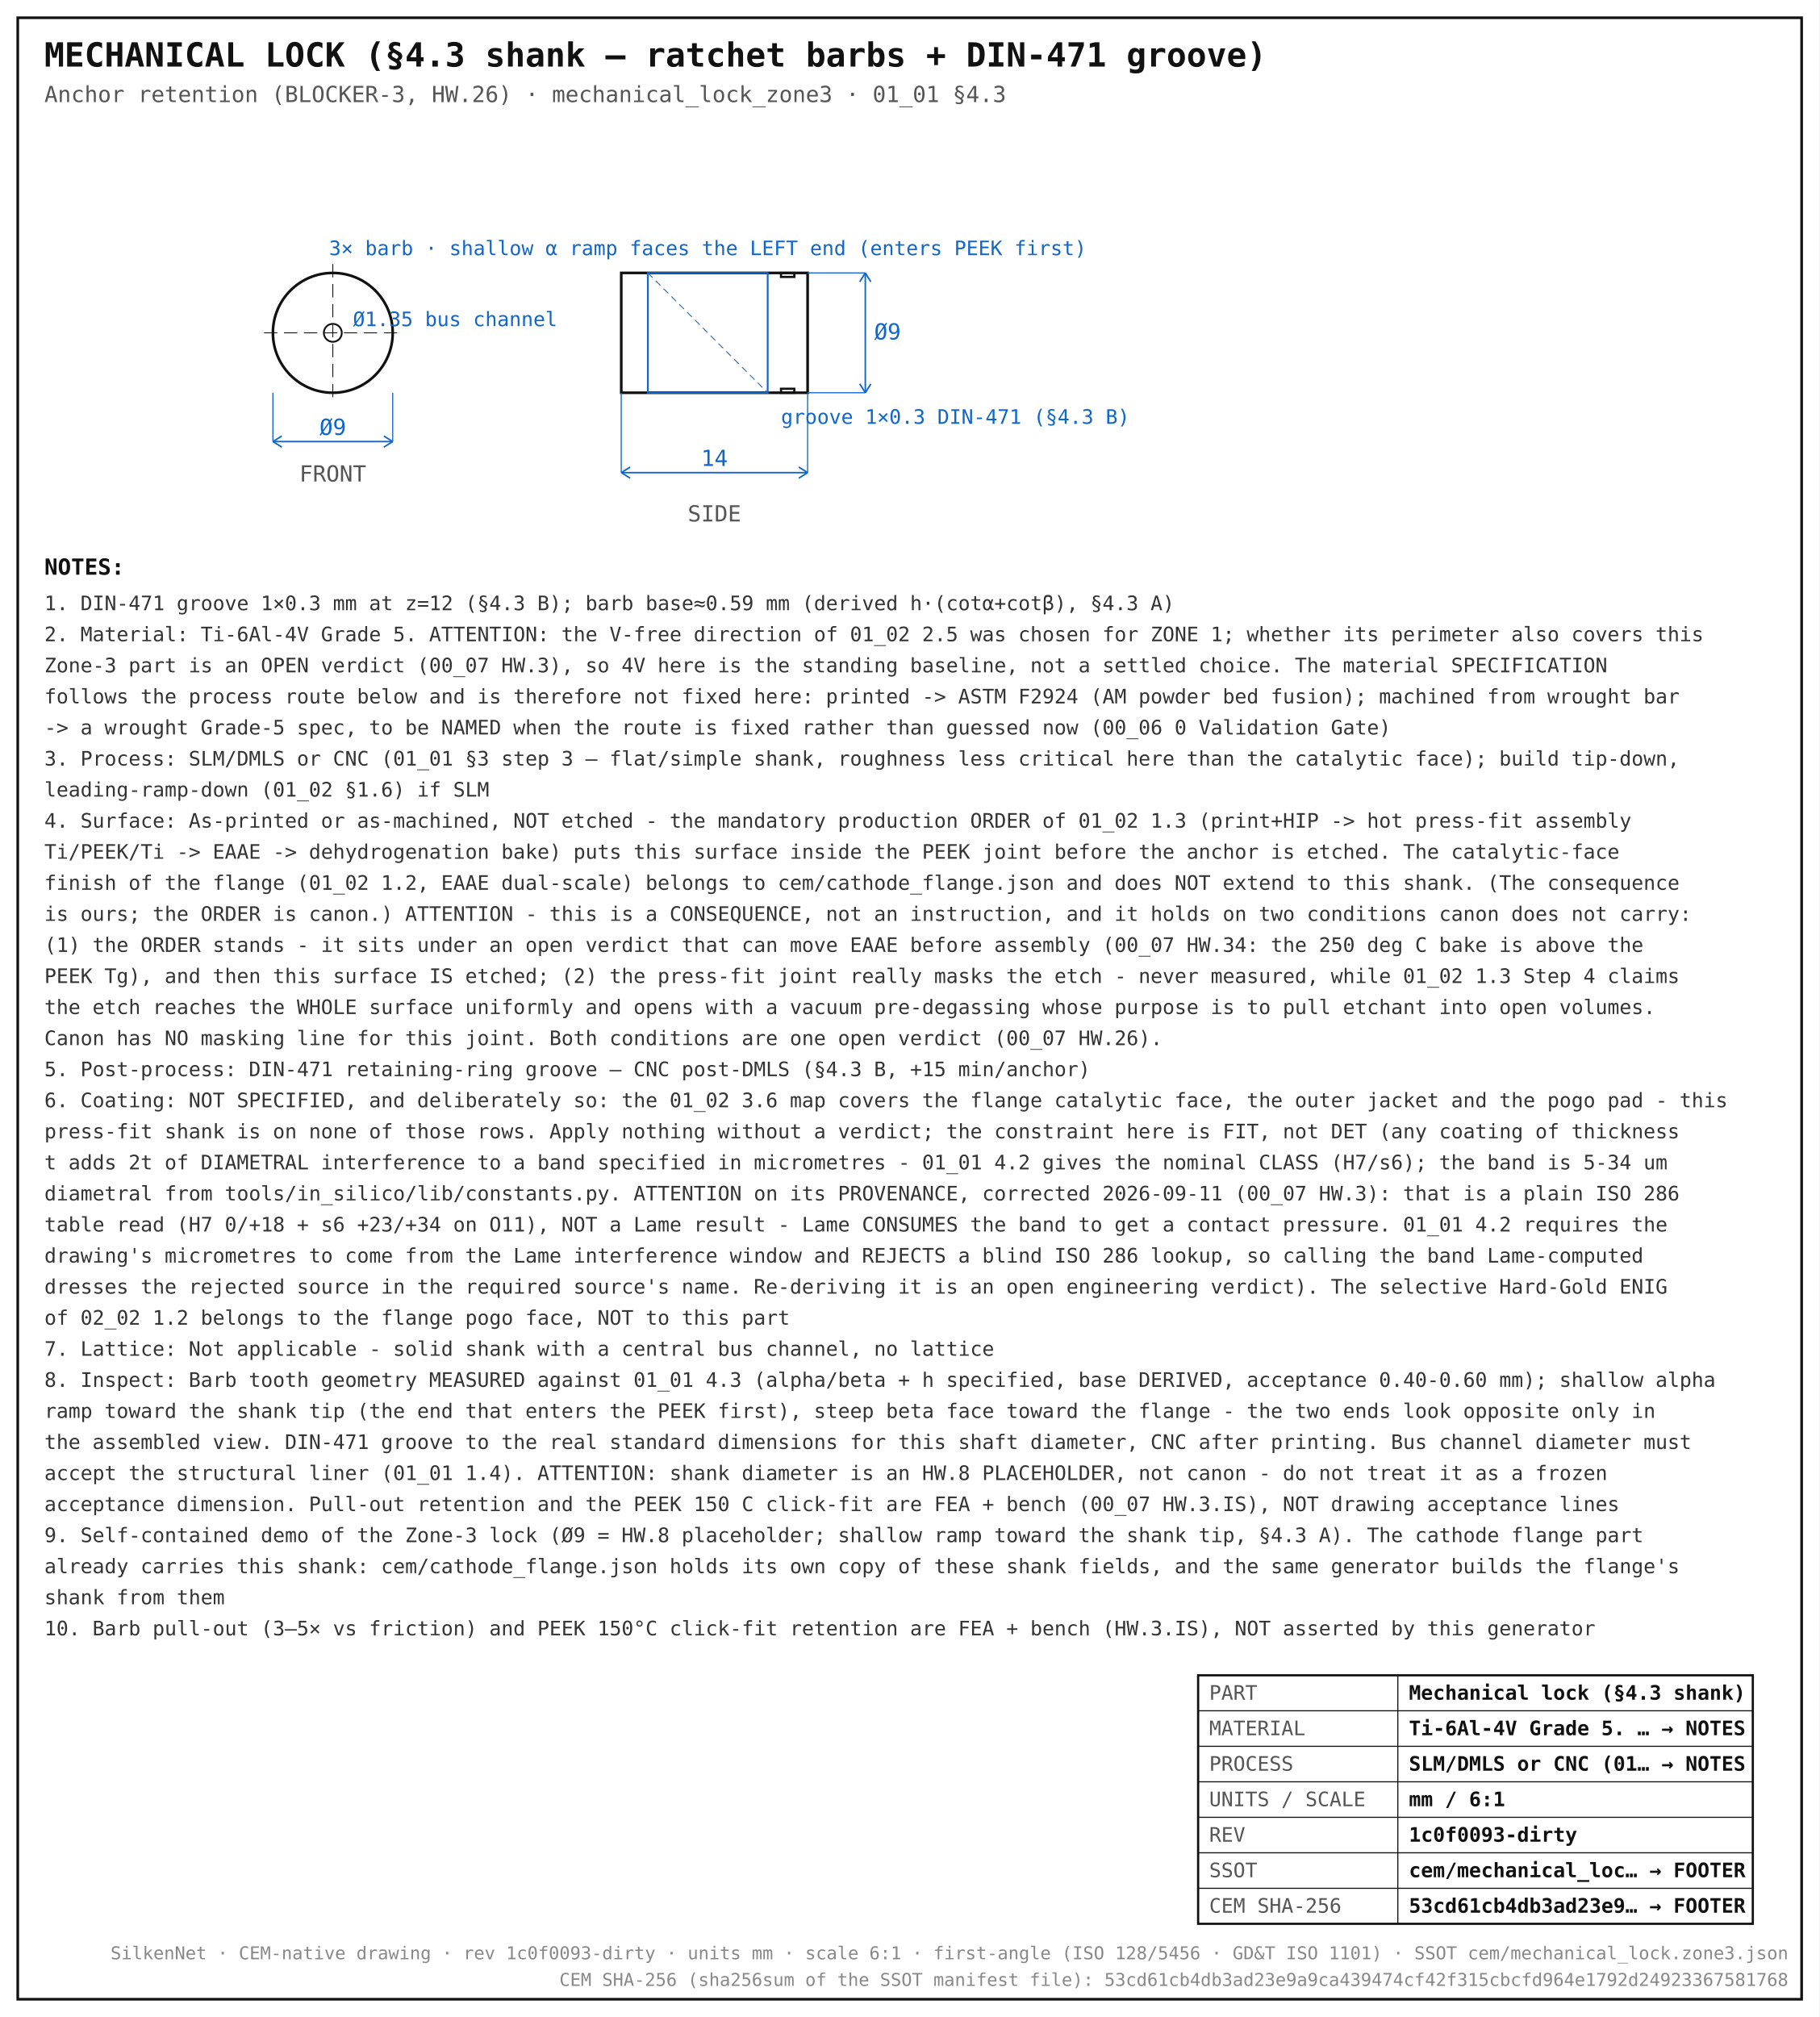
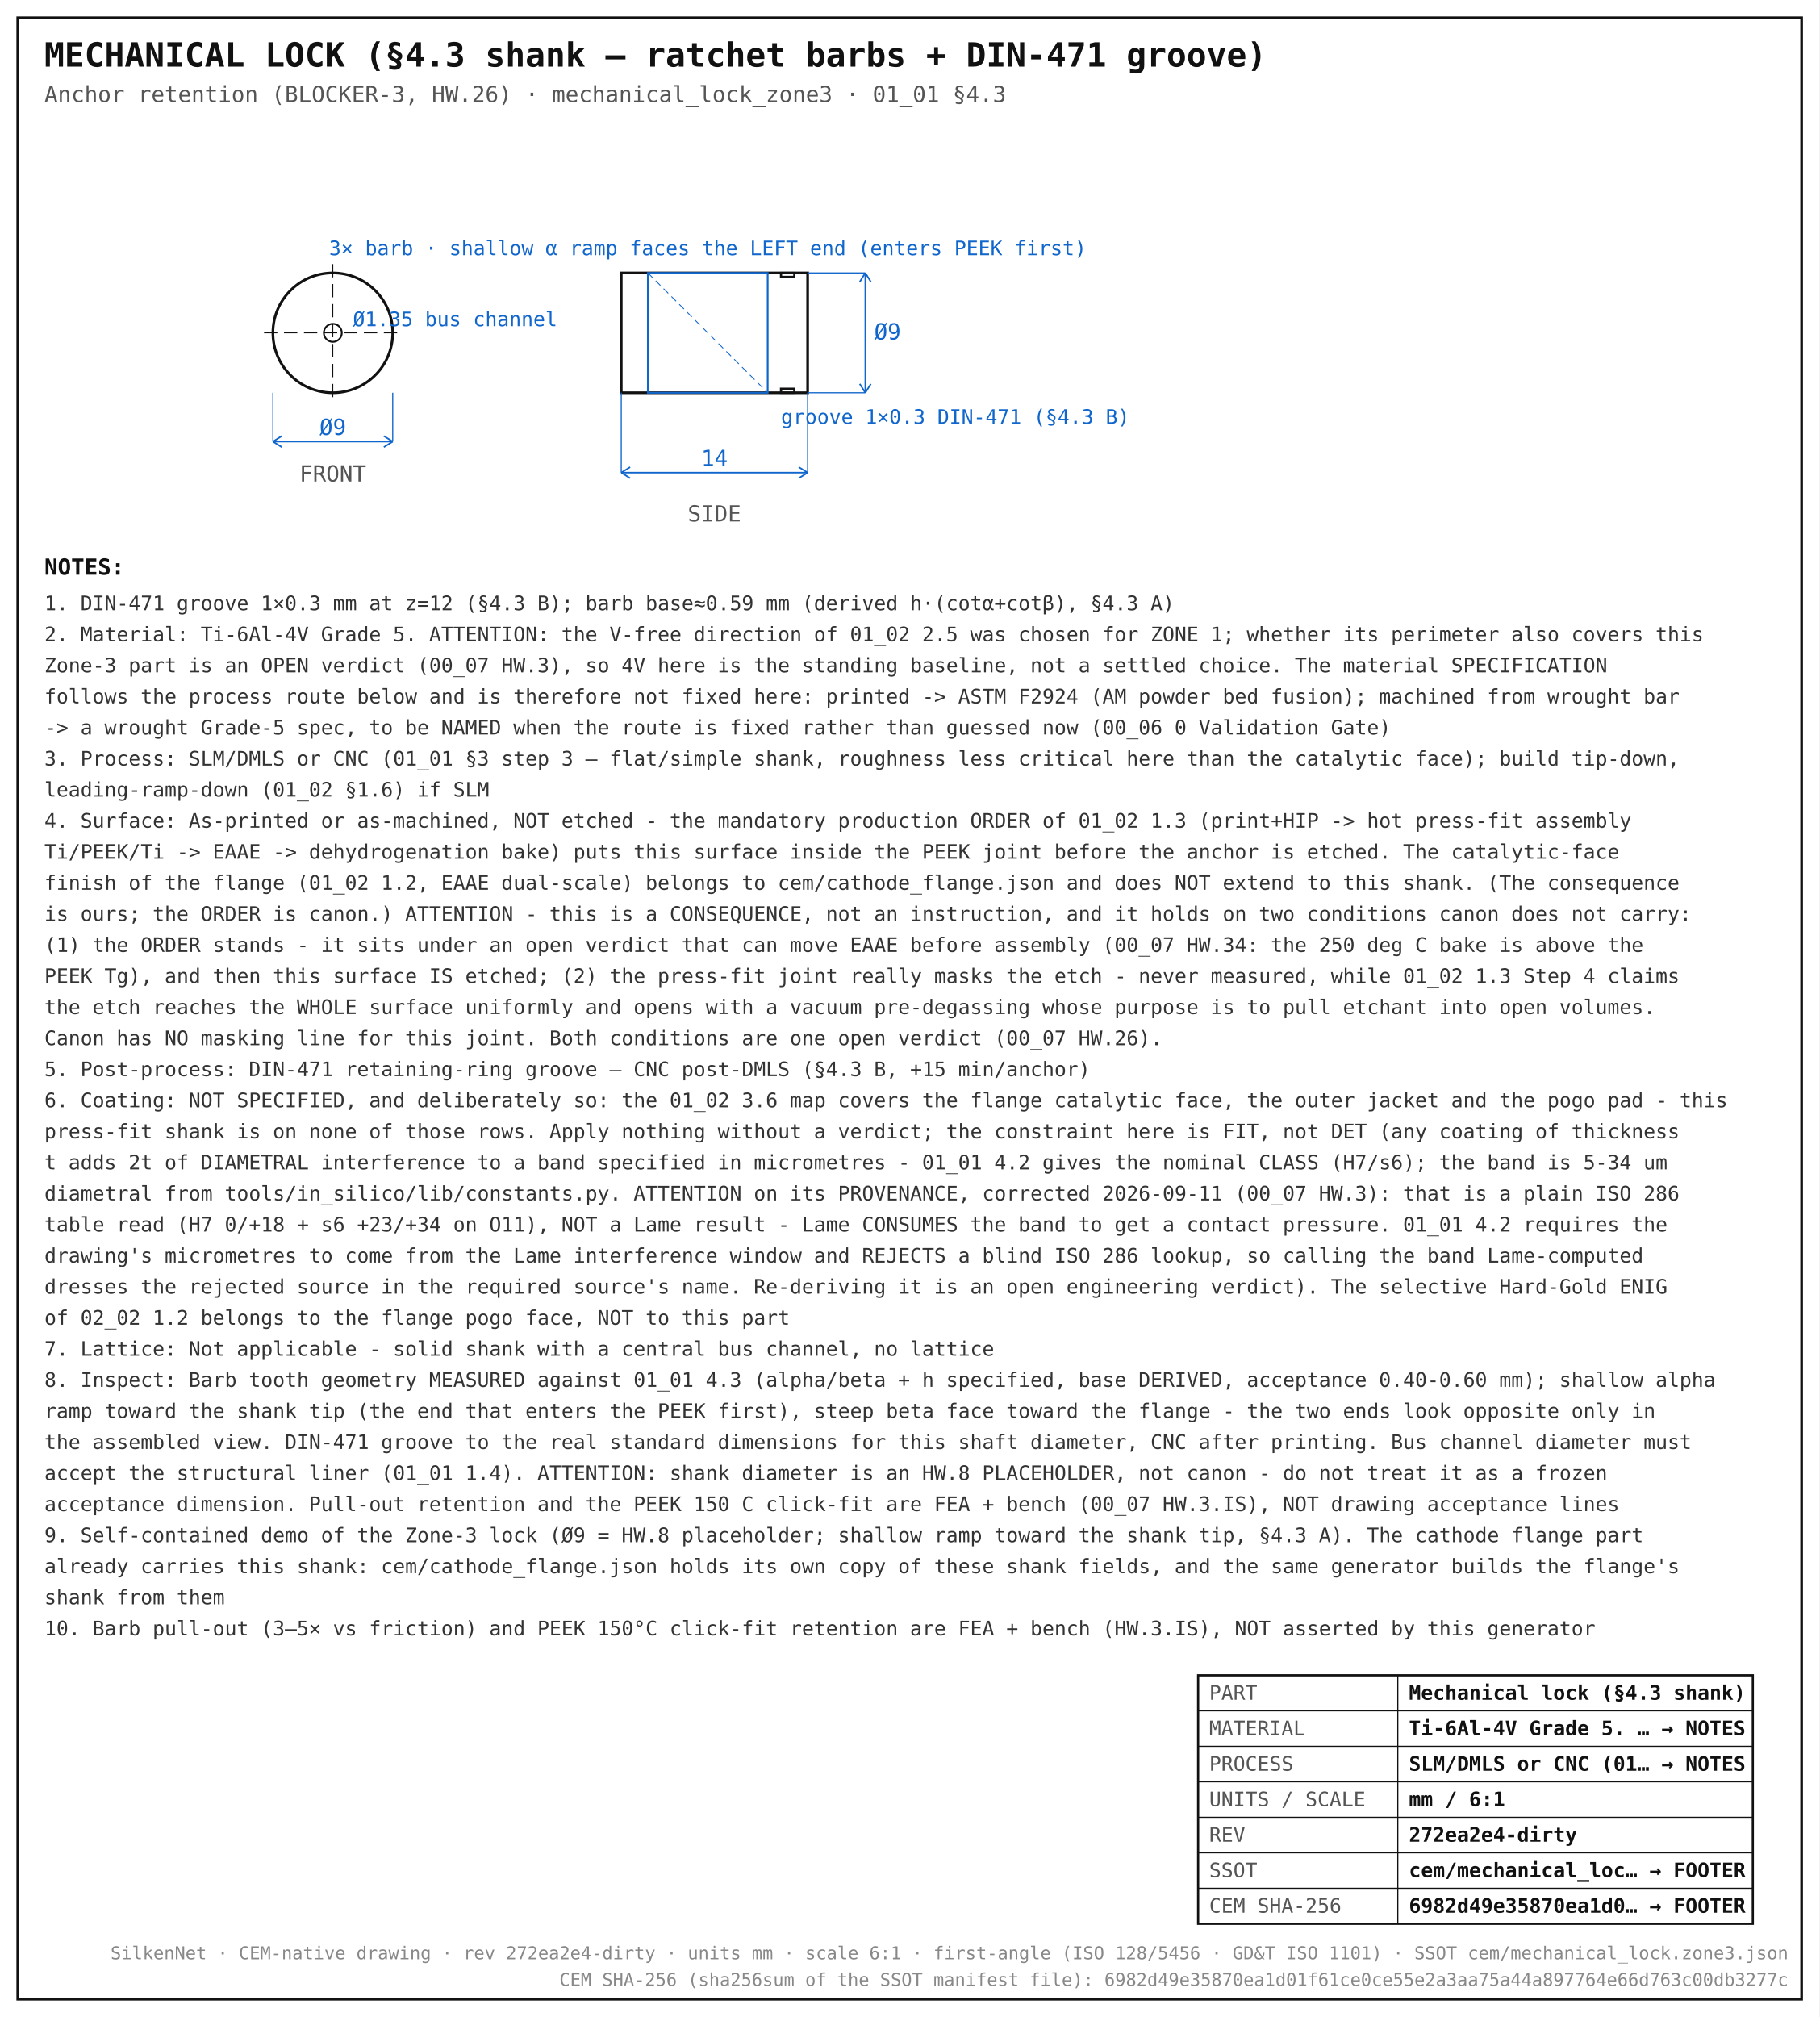
<svg xmlns="http://www.w3.org/2000/svg" width="820" height="909" viewBox="0 0 820 909">
  <rect x="0" y="0" width="820" height="909" fill="white" />
  <rect x="8" y="8" width="804" height="893" fill="none" stroke="#111" stroke-width="1.2" />
  <text x="20" y="30" font-family="monospace" font-size="15" text-anchor="start" fill="#111" font-weight="bold">MECHANICAL LOCK  (§4.3 shank — ratchet barbs + DIN-471 groove)</text>
  <text x="20" y="46" font-family="monospace" font-size="10" text-anchor="start" fill="#555" font-weight="normal">Anchor retention (BLOCKER-3, HW.26) · mechanical_lock_zone3 · 01_01 §4.3</text>
  <circle cx="150" cy="150" r="27" fill="none" stroke="#111" stroke-width="1.2" />
  <circle cx="150" cy="150" r="4.05" fill="none" stroke="#111" stroke-width="0.8" />
  <line x1="119" y1="150" x2="181" y2="150" stroke="#111" stroke-width="0.4" stroke-dasharray="6 3" />
  <line x1="150" y1="119" x2="150" y2="181" stroke="#111" stroke-width="0.4" stroke-dasharray="6 3" />
  <text x="150" y="217" font-family="monospace" font-size="10" text-anchor="middle" fill="#555" font-weight="normal">FRONT</text>
  <line x1="123" y1="177" x2="123" y2="199" stroke="#1166cc" stroke-width="0.5" />
  <line x1="177" y1="177" x2="177" y2="199" stroke="#1166cc" stroke-width="0.5" />
  <line x1="123" y1="199" x2="177" y2="199" stroke="#1166cc" stroke-width="0.7" />
  <line x1="123" y1="199" x2="127" y2="196.5" stroke="#1166cc" stroke-width="0.7" />
  <line x1="123" y1="199" x2="127" y2="201.5" stroke="#1166cc" stroke-width="0.7" />
  <line x1="177" y1="199" x2="173" y2="196.5" stroke="#1166cc" stroke-width="0.7" />
  <line x1="177" y1="199" x2="173" y2="201.5" stroke="#1166cc" stroke-width="0.7" />
  <text x="150" y="196" font-family="monospace" font-size="10" text-anchor="middle" fill="#1166cc" font-weight="normal">Ø9</text>
  <text x="159.05" y="147" font-family="monospace" font-size="9" text-anchor="start" fill="#1166cc" font-weight="normal">Ø1.35 bus channel</text>
  <rect x="280" y="123" width="84" height="54" fill="none" stroke="#111" stroke-width="1.2" />
  <rect x="292" y="123" width="54" height="54" fill="none" stroke="#1166cc" stroke-width="0.8" />
  <line x1="292" y1="123" x2="346" y2="177" stroke="#1166cc" stroke-width="0.4" stroke-dasharray="3 2" />
  <text x="319" y="115" font-family="monospace" font-size="9" text-anchor="middle" fill="#1166cc" font-weight="normal">3× barb · shallow α ramp faces the LEFT end (enters PEEK first)</text>
  <rect x="352" y="123" width="6" height="1.8" fill="none" stroke="#111" stroke-width="1" />
  <rect x="352" y="175.2" width="6" height="1.8" fill="none" stroke="#111" stroke-width="1" />
  <text x="352" y="191" font-family="monospace" font-size="9" text-anchor="start" fill="#1166cc" font-weight="normal">groove 1×0.3 DIN-471 (§4.3 B)</text>
  <text x="322" y="235" font-family="monospace" font-size="10" text-anchor="middle" fill="#555" font-weight="normal">SIDE</text>
  <line x1="280" y1="177" x2="280" y2="213" stroke="#1166cc" stroke-width="0.5" />
  <line x1="364" y1="177" x2="364" y2="213" stroke="#1166cc" stroke-width="0.5" />
  <line x1="280" y1="213" x2="364" y2="213" stroke="#1166cc" stroke-width="0.7" />
  <line x1="280" y1="213" x2="284" y2="210.5" stroke="#1166cc" stroke-width="0.7" />
  <line x1="280" y1="213" x2="284" y2="215.5" stroke="#1166cc" stroke-width="0.7" />
  <line x1="364" y1="213" x2="360" y2="210.5" stroke="#1166cc" stroke-width="0.7" />
  <line x1="364" y1="213" x2="360" y2="215.5" stroke="#1166cc" stroke-width="0.7" />
  <text x="322" y="210" font-family="monospace" font-size="10" text-anchor="middle" fill="#1166cc" font-weight="normal">14</text>
  <line x1="364" y1="123" x2="390" y2="123" stroke="#1166cc" stroke-width="0.5" />
  <line x1="364" y1="177" x2="390" y2="177" stroke="#1166cc" stroke-width="0.5" />
  <line x1="390" y1="123" x2="390" y2="177" stroke="#1166cc" stroke-width="0.7" />
  <line x1="390" y1="123" x2="387.5" y2="127" stroke="#1166cc" stroke-width="0.7" />
  <line x1="390" y1="123" x2="392.5" y2="127" stroke="#1166cc" stroke-width="0.7" />
  <line x1="390" y1="177" x2="387.5" y2="173" stroke="#1166cc" stroke-width="0.7" />
  <line x1="390" y1="177" x2="392.5" y2="173" stroke="#1166cc" stroke-width="0.7" />
  <text x="394" y="153" font-family="monospace" font-size="10" text-anchor="start" fill="#1166cc" font-weight="normal">Ø9</text>
  <text x="20" y="259" font-family="monospace" font-size="10" text-anchor="start" fill="#111" font-weight="bold">NOTES:</text>
  <text x="20" y="275" font-family="monospace" font-size="9" text-anchor="start" fill="#333" font-weight="normal">1. DIN-471 groove 1×0.3 mm at z=12 (§4.3 B); barb base≈0.59 mm (derived h·(cotα+cotβ), §4.3 A)</text>
  <text x="20" y="289" font-family="monospace" font-size="9" text-anchor="start" fill="#333" font-weight="normal">2. Material: Ti-6Al-4V Grade 5. ATTENTION: the V-free direction of 01_02 2.5 was chosen for ZONE 1; whether its perimeter also covers this</text>
  <text x="20" y="303" font-family="monospace" font-size="9" text-anchor="start" fill="#333" font-weight="normal">   Zone-3 part is an OPEN verdict (00_07 HW.3), so 4V here is the standing baseline, not a settled choice. The material SPECIFICATION</text>
  <text x="20" y="317" font-family="monospace" font-size="9" text-anchor="start" fill="#333" font-weight="normal">   follows the process route below and is therefore not fixed here: printed -&gt; ASTM F2924 (AM powder bed fusion); machined from wrought bar</text>
  <text x="20" y="331" font-family="monospace" font-size="9" text-anchor="start" fill="#333" font-weight="normal">   -&gt; a wrought Grade-5 spec, to be NAMED when the route is fixed rather than guessed now (00_06 0 Validation Gate)</text>
  <text x="20" y="345" font-family="monospace" font-size="9" text-anchor="start" fill="#333" font-weight="normal">3. Process: SLM/DMLS or CNC (01_01 §3 step 3 — flat/simple shank, roughness less critical here than the catalytic face); build tip-down,</text>
  <text x="20" y="359" font-family="monospace" font-size="9" text-anchor="start" fill="#333" font-weight="normal">   leading-ramp-down (01_02 §1.6) if SLM</text>
  <text x="20" y="373" font-family="monospace" font-size="9" text-anchor="start" fill="#333" font-weight="normal">4. Surface: As-printed or as-machined, NOT etched - the mandatory production ORDER of 01_02 1.3 (print+HIP -&gt; hot press-fit assembly</text>
  <text x="20" y="387" font-family="monospace" font-size="9" text-anchor="start" fill="#333" font-weight="normal">   Ti/PEEK/Ti -&gt; EAAE -&gt; dehydrogenation bake) puts this surface inside the PEEK joint before the anchor is etched. The catalytic-face</text>
  <text x="20" y="401" font-family="monospace" font-size="9" text-anchor="start" fill="#333" font-weight="normal">   finish of the flange (01_02 1.2, EAAE dual-scale) belongs to cem/cathode_flange.json and does NOT extend to this shank. (The consequence</text>
  <text x="20" y="415" font-family="monospace" font-size="9" text-anchor="start" fill="#333" font-weight="normal">   is ours; the ORDER is canon.) ATTENTION - this is a CONSEQUENCE, not an instruction, and it holds on two conditions canon does not carry:</text>
  <text x="20" y="429" font-family="monospace" font-size="9" text-anchor="start" fill="#333" font-weight="normal">   (1) the ORDER stands - it sits under an open verdict that can move EAAE before assembly (00_07 HW.34: the 250 deg C bake is above the</text>
  <text x="20" y="443" font-family="monospace" font-size="9" text-anchor="start" fill="#333" font-weight="normal">   PEEK Tg), and then this surface IS etched; (2) the press-fit joint really masks the etch - never measured, while 01_02 1.3 Step 4 claims</text>
  <text x="20" y="457" font-family="monospace" font-size="9" text-anchor="start" fill="#333" font-weight="normal">   the etch reaches the WHOLE surface uniformly and opens with a vacuum pre-degassing whose purpose is to pull etchant into open volumes.</text>
  <text x="20" y="471" font-family="monospace" font-size="9" text-anchor="start" fill="#333" font-weight="normal">   Canon has NO masking line for this joint. Both conditions are one open verdict (00_07 HW.26).</text>
  <text x="20" y="485" font-family="monospace" font-size="9" text-anchor="start" fill="#333" font-weight="normal">5. Post-process: DIN-471 retaining-ring groove — CNC post-DMLS (§4.3 B, +15 min/anchor)</text>
  <text x="20" y="499" font-family="monospace" font-size="9" text-anchor="start" fill="#333" font-weight="normal">6. Coating: NOT SPECIFIED, and deliberately so: the 01_02 3.6 map covers the flange catalytic face, the outer jacket and the pogo pad - this</text>
  <text x="20" y="513" font-family="monospace" font-size="9" text-anchor="start" fill="#333" font-weight="normal">   press-fit shank is on none of those rows. Apply nothing without a verdict; the constraint here is FIT, not DET (any coating of thickness</text>
  <text x="20" y="527" font-family="monospace" font-size="9" text-anchor="start" fill="#333" font-weight="normal">   t adds 2t of DIAMETRAL interference to a band specified in micrometres - 01_01 4.2 gives the nominal CLASS (H7/s6); the band is 5-34 um</text>
  <text x="20" y="541" font-family="monospace" font-size="9" text-anchor="start" fill="#333" font-weight="normal">   diametral from tools/in_silico/lib/constants.py. ATTENTION on its PROVENANCE, corrected 2026-09-11 (00_07 HW.3): that is a plain ISO 286</text>
  <text x="20" y="555" font-family="monospace" font-size="9" text-anchor="start" fill="#333" font-weight="normal">   table read (H7 0/+18 + s6 +23/+34 on O11), NOT a Lame result - Lame CONSUMES the band to get a contact pressure. 01_01 4.2 requires the</text>
  <text x="20" y="569" font-family="monospace" font-size="9" text-anchor="start" fill="#333" font-weight="normal">   drawing's micrometres to come from the Lame interference window and REJECTS a blind ISO 286 lookup, so calling the band Lame-computed</text>
  <text x="20" y="583" font-family="monospace" font-size="9" text-anchor="start" fill="#333" font-weight="normal">   dresses the rejected source in the required source's name. Re-deriving it is an open engineering verdict). The selective Hard-Gold ENIG</text>
  <text x="20" y="597" font-family="monospace" font-size="9" text-anchor="start" fill="#333" font-weight="normal">   of 02_02 1.2 belongs to the flange pogo face, NOT to this part</text>
  <text x="20" y="611" font-family="monospace" font-size="9" text-anchor="start" fill="#333" font-weight="normal">7. Lattice: Not applicable - solid shank with a central bus channel, no lattice</text>
  <text x="20" y="625" font-family="monospace" font-size="9" text-anchor="start" fill="#333" font-weight="normal">8. Inspect: Barb tooth geometry MEASURED against 01_01 4.3 (alpha/beta + h specified, base DERIVED, acceptance 0.40-0.60 mm); shallow alpha</text>
  <text x="20" y="639" font-family="monospace" font-size="9" text-anchor="start" fill="#333" font-weight="normal">   ramp toward the shank tip (the end that enters the PEEK first), steep beta face toward the flange - the two ends look opposite only in</text>
  <text x="20" y="653" font-family="monospace" font-size="9" text-anchor="start" fill="#333" font-weight="normal">   the assembled view. DIN-471 groove to the real standard dimensions for this shaft diameter, CNC after printing. Bus channel diameter must</text>
  <text x="20" y="667" font-family="monospace" font-size="9" text-anchor="start" fill="#333" font-weight="normal">   accept the structural liner (01_01 1.4). ATTENTION: shank diameter is an HW.8 PLACEHOLDER, not canon - do not treat it as a frozen</text>
  <text x="20" y="681" font-family="monospace" font-size="9" text-anchor="start" fill="#333" font-weight="normal">   acceptance dimension. Pull-out retention and the PEEK 150 C click-fit are FEA + bench (00_07 HW.3.IS), NOT drawing acceptance lines</text>
  <text x="20" y="695" font-family="monospace" font-size="9" text-anchor="start" fill="#333" font-weight="normal">9. Self-contained demo of the Zone-3 lock (Ø9 = HW.8 placeholder; shallow ramp toward the shank tip, §4.3 A). The cathode flange part</text>
  <text x="20" y="709" font-family="monospace" font-size="9" text-anchor="start" fill="#333" font-weight="normal">   already carries this shank: cem/cathode_flange.json holds its own copy of these shank fields, and the same generator builds the flange's</text>
  <text x="20" y="723" font-family="monospace" font-size="9" text-anchor="start" fill="#333" font-weight="normal">   shank from them</text>
  <text x="20" y="737" font-family="monospace" font-size="9" text-anchor="start" fill="#333" font-weight="normal">10. Barb pull-out (3–5× vs friction) and PEEK 150°C click-fit retention are FEA + bench (HW.3.IS), NOT asserted by this generator</text>
  <rect x="540" y="755" width="250" height="112" fill="none" stroke="#111" stroke-width="1" />
  <line x1="630" y1="755" x2="630" y2="771" stroke="#111" stroke-width="0.5" />
  <text x="545" y="766" font-family="monospace" font-size="9" text-anchor="start" fill="#555" font-weight="normal">PART</text>
  <text x="635" y="766" font-family="monospace" font-size="9" text-anchor="start" fill="#111" font-weight="bold">Mechanical lock (§4.3 shank)</text>
  <line x1="540" y1="771" x2="790" y2="771" stroke="#111" stroke-width="0.5" />
  <line x1="630" y1="771" x2="630" y2="787" stroke="#111" stroke-width="0.5" />
  <text x="545" y="782" font-family="monospace" font-size="9" text-anchor="start" fill="#555" font-weight="normal">MATERIAL</text>
  <text x="635" y="782" font-family="monospace" font-size="9" text-anchor="start" fill="#111" font-weight="bold">Ti-6Al-4V Grade 5. … → NOTES</text>
  <line x1="540" y1="787" x2="790" y2="787" stroke="#111" stroke-width="0.5" />
  <line x1="630" y1="787" x2="630" y2="803" stroke="#111" stroke-width="0.5" />
  <text x="545" y="798" font-family="monospace" font-size="9" text-anchor="start" fill="#555" font-weight="normal">PROCESS</text>
  <text x="635" y="798" font-family="monospace" font-size="9" text-anchor="start" fill="#111" font-weight="bold">SLM/DMLS or CNC (01… → NOTES</text>
  <line x1="540" y1="803" x2="790" y2="803" stroke="#111" stroke-width="0.5" />
  <line x1="630" y1="803" x2="630" y2="819" stroke="#111" stroke-width="0.5" />
  <text x="545" y="814" font-family="monospace" font-size="9" text-anchor="start" fill="#555" font-weight="normal">UNITS / SCALE</text>
  <text x="635" y="814" font-family="monospace" font-size="9" text-anchor="start" fill="#111" font-weight="bold">mm / 6:1</text>
  <line x1="540" y1="819" x2="790" y2="819" stroke="#111" stroke-width="0.5" />
  <line x1="630" y1="819" x2="630" y2="835" stroke="#111" stroke-width="0.5" />
  <text x="545" y="830" font-family="monospace" font-size="9" text-anchor="start" fill="#555" font-weight="normal">REV</text>
-   <text x="635" y="830" font-family="monospace" font-size="9" text-anchor="start" fill="#111" font-weight="bold">1c0f0093-dirty</text>
+   <text x="635" y="830" font-family="monospace" font-size="9" text-anchor="start" fill="#111" font-weight="bold">272ea2e4-dirty</text>
  <line x1="540" y1="835" x2="790" y2="835" stroke="#111" stroke-width="0.5" />
  <line x1="630" y1="835" x2="630" y2="851" stroke="#111" stroke-width="0.5" />
  <text x="545" y="846" font-family="monospace" font-size="9" text-anchor="start" fill="#555" font-weight="normal">SSOT</text>
  <text x="635" y="846" font-family="monospace" font-size="9" text-anchor="start" fill="#111" font-weight="bold">cem/mechanical_loc… → FOOTER</text>
  <line x1="540" y1="851" x2="790" y2="851" stroke="#111" stroke-width="0.5" />
  <line x1="630" y1="851" x2="630" y2="867" stroke="#111" stroke-width="0.5" />
  <text x="545" y="862" font-family="monospace" font-size="9" text-anchor="start" fill="#555" font-weight="normal">CEM SHA-256</text>
-   <text x="635" y="862" font-family="monospace" font-size="9" text-anchor="start" fill="#111" font-weight="bold">53cd61cb4db3ad23e9… → FOOTER</text>
-   <text x="806" y="883" font-family="monospace" font-size="8" text-anchor="end" fill="#888" font-weight="normal">SilkenNet · CEM-native drawing · rev 1c0f0093-dirty · units mm · scale 6:1 · first-angle (ISO 128/5456 · GD&amp;T ISO 1101) · SSOT cem/mechanical_lock.zone3.json</text>
-   <text x="806" y="895" font-family="monospace" font-size="8" text-anchor="end" fill="#888" font-weight="normal">CEM SHA-256 (sha256sum of the SSOT manifest file): 53cd61cb4db3ad23e9a9ca439474cf42f315cbcfd964e1792d24923367581768</text>
+   <text x="635" y="862" font-family="monospace" font-size="9" text-anchor="start" fill="#111" font-weight="bold">6982d49e35870ea1d0… → FOOTER</text>
+   <text x="806" y="883" font-family="monospace" font-size="8" text-anchor="end" fill="#888" font-weight="normal">SilkenNet · CEM-native drawing · rev 272ea2e4-dirty · units mm · scale 6:1 · first-angle (ISO 128/5456 · GD&amp;T ISO 1101) · SSOT cem/mechanical_lock.zone3.json</text>
+   <text x="806" y="895" font-family="monospace" font-size="8" text-anchor="end" fill="#888" font-weight="normal">CEM SHA-256 (sha256sum of the SSOT manifest file): 6982d49e35870ea1d01f61ce0ce55e2a3aa75a44a897764e66d763c00db3277c</text>
</svg>
